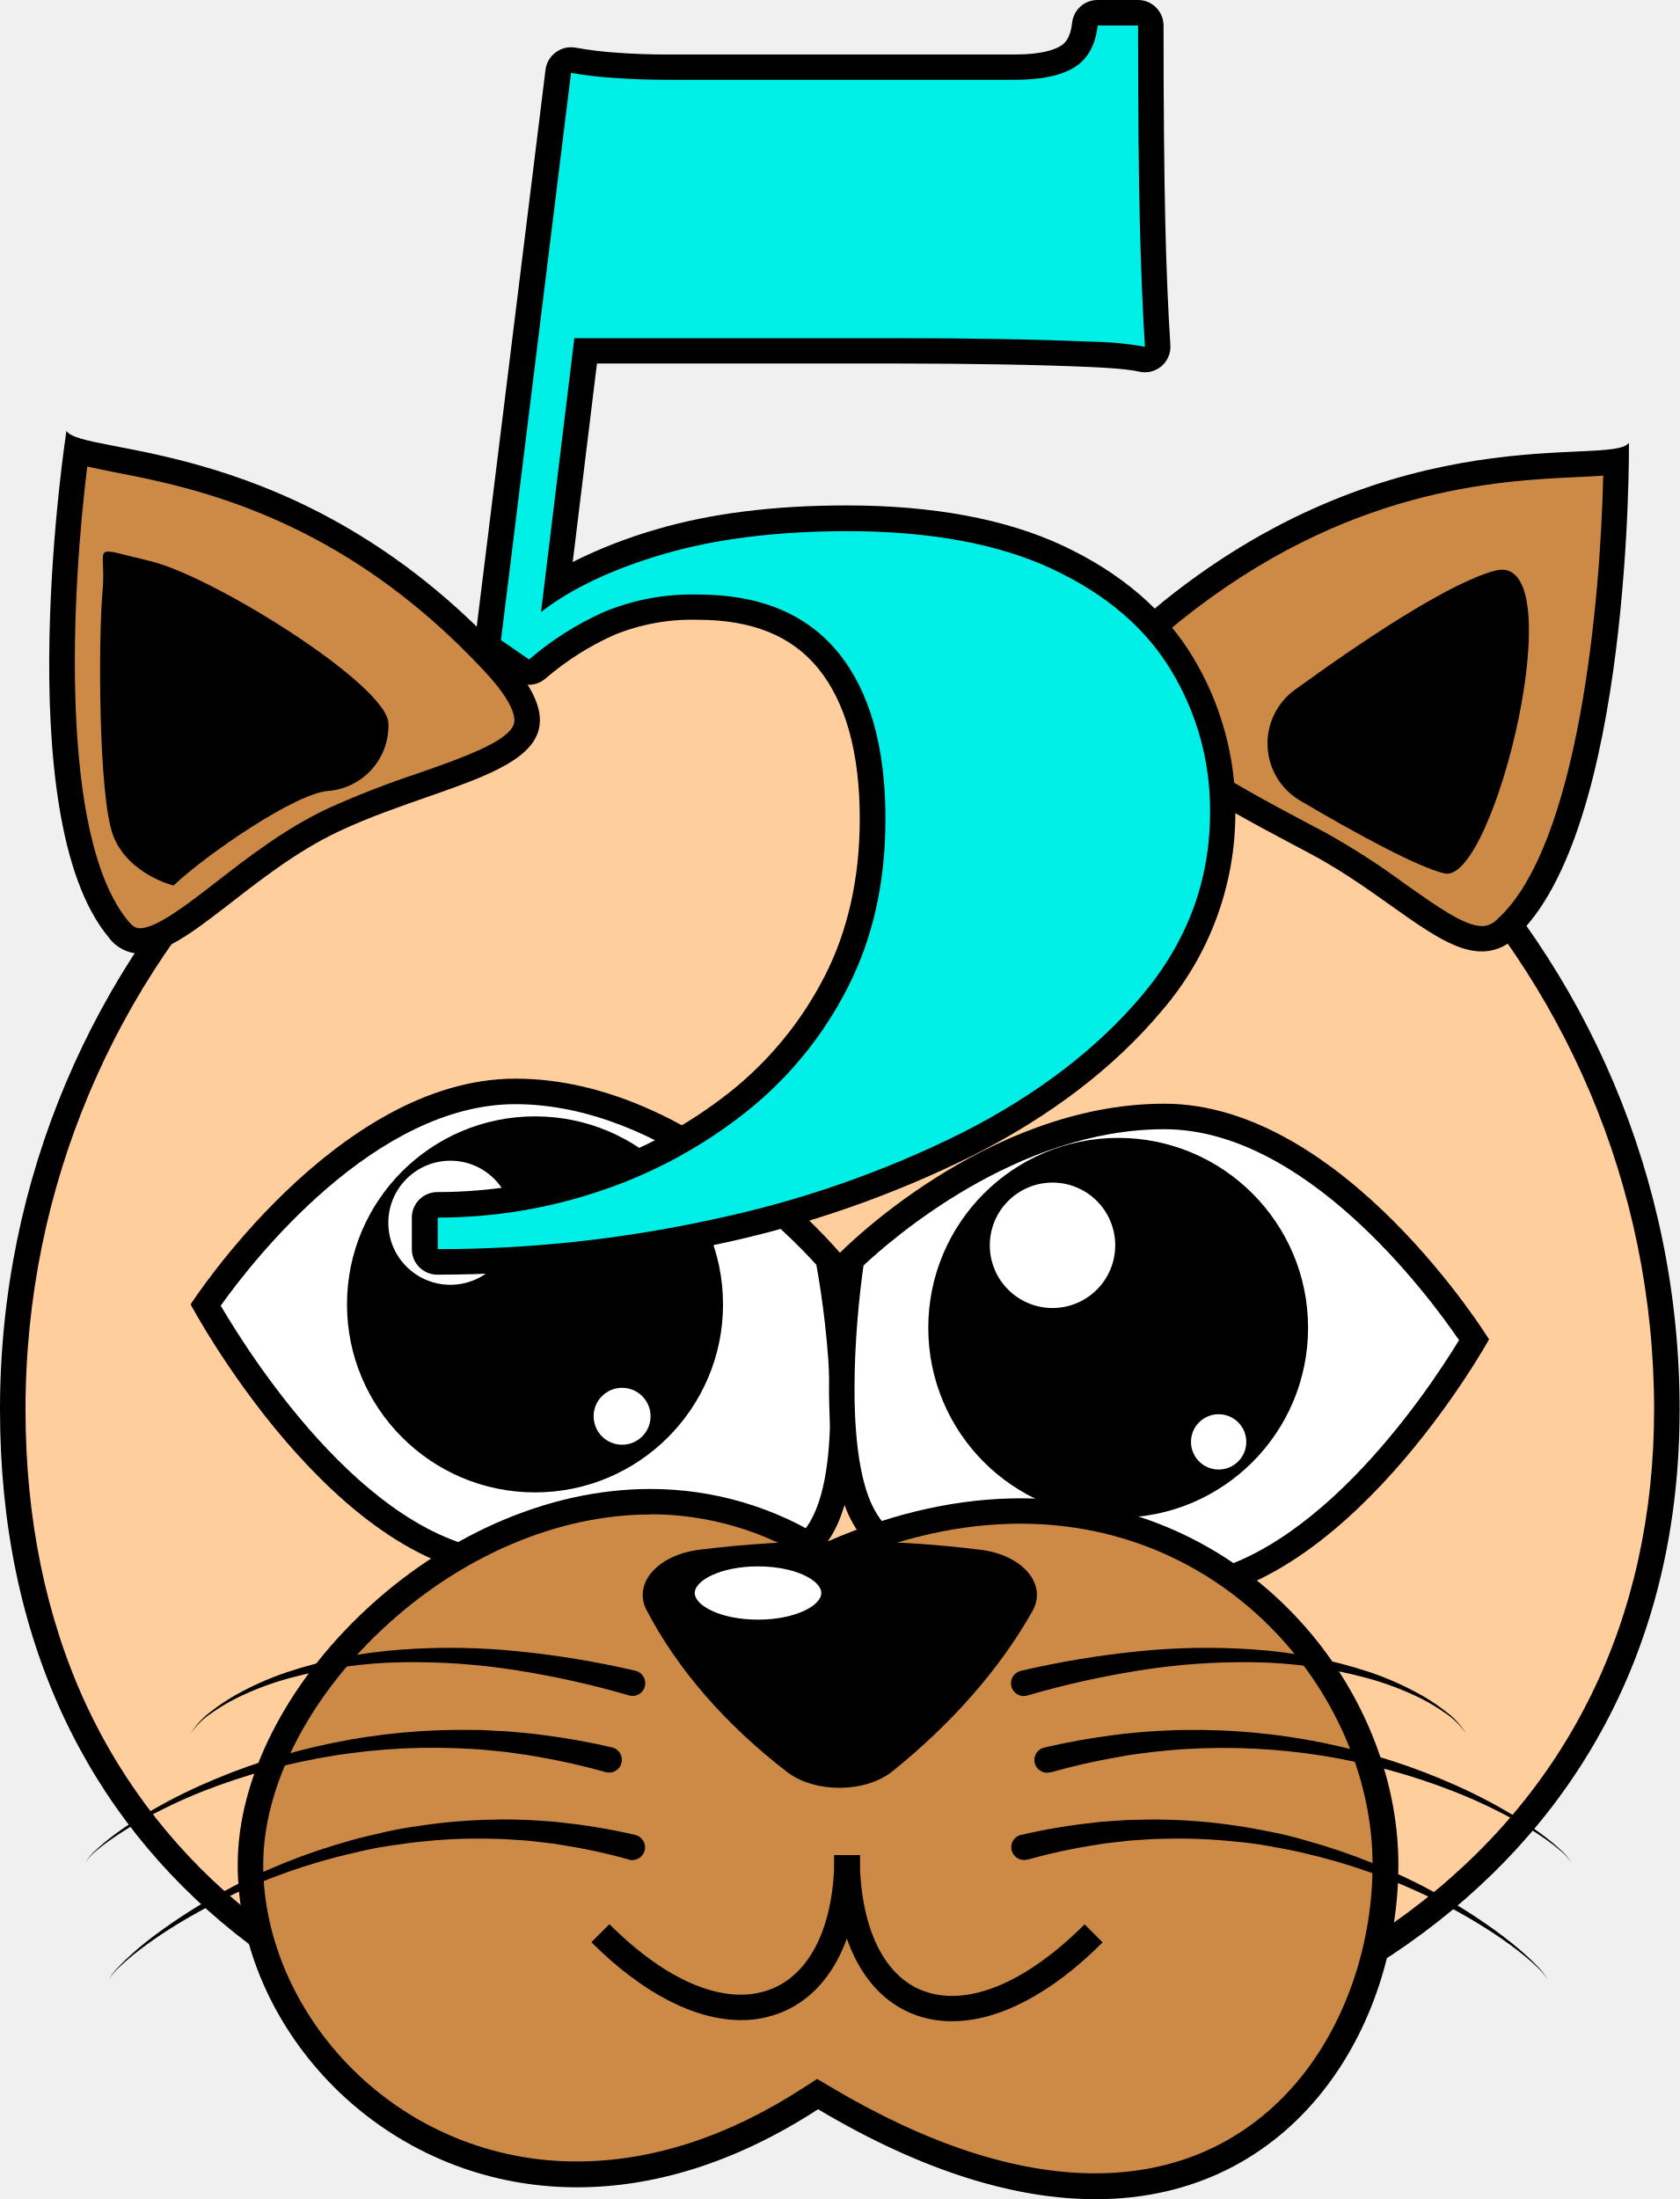
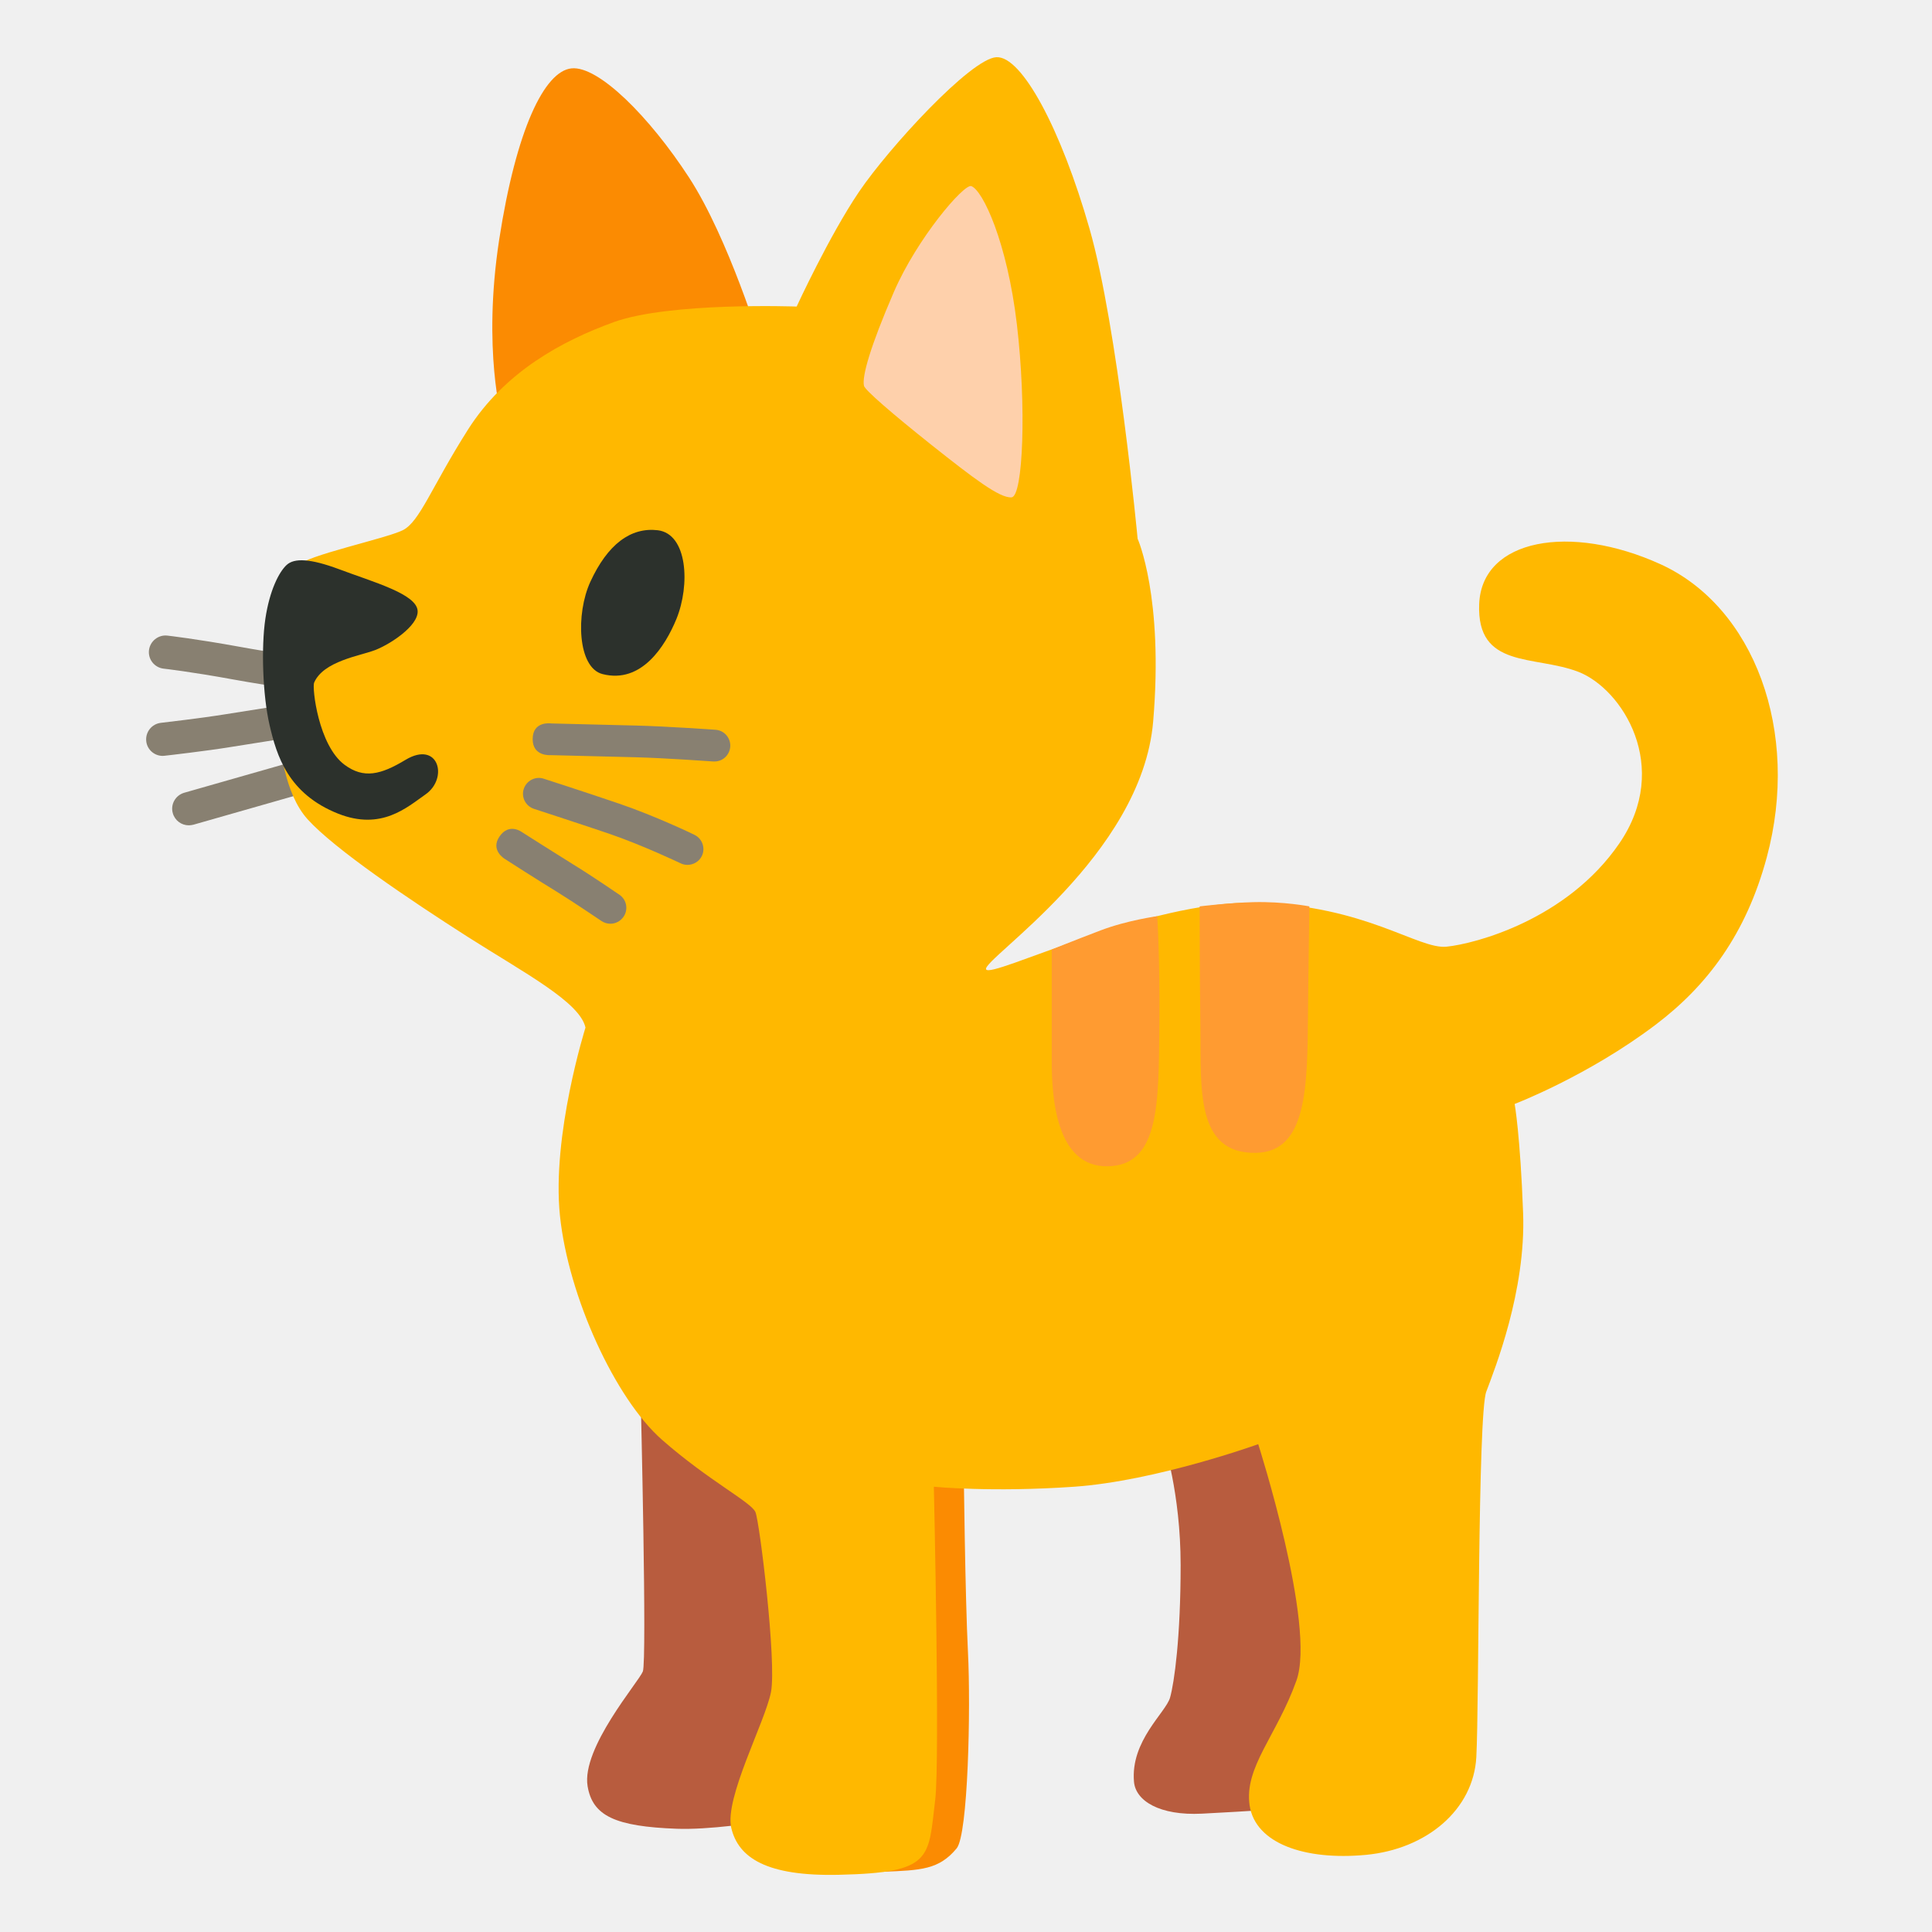
- <svg xmlns="http://www.w3.org/2000/svg" viewBox="0 0 329.2 430.99">
-   <defs>
-     <style>.cls-1{fill:#ffce9c;}.cls-2{fill:#fff;}.cls-3{fill:#cc8a46;}.cls-4{fill:#00f0e8;}</style>
-   </defs>
-   <g id="Lager_2" data-name="Lager 2">
-     <g id="Lager_2-2" data-name="Lager 2">
-       <path class="cls-1" d="M160.31,410.86c-45.92,0-84.88-11.72-112.69-33.91C18.1,353.39,2.5,318.58,2.5,276.26c0-89.38,72.72-162.1,162.1-162.1s162.1,72.72,162.1,162.1c0,41.87-17.06,76.67-49.35,100.63C247.85,398.8,206.28,410.86,160.31,410.86Z" />
-       <path d="M164.6,116.66a159.61,159.61,0,0,1,159.6,159.6c0,41-16.71,75.15-48.34,98.63-29.07,21.58-70.11,33.47-115.55,33.47S76.54,396.82,49.18,375A112.79,112.79,0,0,1,16.8,333.93C9,317,5,297.62,5,276.26a159.61,159.61,0,0,1,159.6-159.6m0-5A164.6,164.6,0,0,0,0,276.26c0,90.91,69.4,137.1,160.31,137.1S329.2,367.17,329.2,276.26a164.6,164.6,0,0,0-164.6-164.6Z" />
-       <path class="cls-2" d="M136.25,309.39A181,181,0,0,1,117,308a156.46,156.46,0,0,0-16-1.23c-30.28,0-56.11-42.88-60.7-51,4.87-7,30.56-41.86,60.7-41.86,31.32,0,57.72,28.75,61.3,32.83,1,5.2,7.11,40.73-2.11,53.88C156,306.6,148.37,309.39,136.25,309.39Z" />
-       <path d="M101,216.41c29.21,0,54.22,26.18,59,31.48,2.2,11.85,5.6,40.68-1.83,51.29-3.69,5.26-10.64,7.71-21.87,7.71a182.25,182.25,0,0,1-19-1.4A157.81,157.81,0,0,0,101,304.24c-27.51,0-51.64-37.94-57.74-48.34,6.41-9,30.26-39.49,57.74-39.49m0-5c-35.15,0-63.64,44.24-63.64,44.24S65.82,309.24,101,309.24c9.74,0,23.12,2.65,35.28,2.65,10.74,0,20.51-2.07,26-9.84,10.64-15.18,2.39-56.44,2.39-56.44s-28.49-34.2-63.63-34.2Z" />
-       <path class="cls-2" d="M209.07,312c-15.16,0-31.68-1.67-39.36-14.08-8-12.85-3.58-45.58-2.76-51.11,4.1-4,30.26-28,61.28-28,30.18,0,55.9,36.52,60.71,43.77-4.65,7.86-30.47,49.07-60.71,49.07-2.8,0-5.76.08-8.89.16C216,311.91,212.55,312,209.07,312Z" />
-       <path d="M228.23,221.32c27.45,0,51.4,32.08,57.74,41.34-6.15,10.11-30.24,46.5-57.74,46.5-2.84,0-5.81.08-9,.16-3.32.09-6.75.18-10.2.18-14.47,0-30.2-1.53-37.24-12.9-6.44-10.41-4.2-37.17-2.54-48.57,5.43-5.11,30.1-26.71,58.94-26.71m0-5c-35.14,0-63.63,29.29-63.63,29.29s-6.27,38.67,3,53.63c8.24,13.3,25.28,15.26,41.49,15.26,6.76,0,13.39-.34,19.16-.34,35.15,0,63.64-51.65,63.64-51.65s-28.49-46.19-63.64-46.19Z" />
-       <circle cx="104.86" cy="255.65" r="36.85" />
-       <path class="cls-2" d="M88.26,252.3a12.66,12.66,0,1,1,12.66-12.66A12.67,12.67,0,0,1,88.26,252.3Z" />
-       <path d="M88.26,227.49a12.16,12.16,0,1,1-12.15,12.15,12.17,12.17,0,0,1,12.15-12.15m0-1a13.16,13.16,0,1,0,13.16,13.15,13.15,13.15,0,0,0-13.16-13.15Z" />
-       <path class="cls-2" d="M121.93,283.64a6.08,6.08,0,1,1,6.08-6.07A6.08,6.08,0,0,1,121.93,283.64Z" />
-       <path d="M121.93,272a5.58,5.58,0,1,1-5.58,5.58,5.58,5.58,0,0,1,5.58-5.58m0-1a6.58,6.58,0,1,0,6.58,6.58,6.58,6.58,0,0,0-6.58-6.58Z" />
-       <circle cx="219.16" cy="260.24" r="37.22" />
-       <path class="cls-2" d="M206.29,256.86a12.79,12.79,0,1,1,12.79-12.79A12.8,12.8,0,0,1,206.29,256.86Z" />
-       <path d="M206.29,231.78A12.29,12.29,0,1,1,194,244.07a12.3,12.3,0,0,1,12.28-12.29m0-1a13.29,13.29,0,1,0,13.29,13.29,13.28,13.28,0,0,0-13.29-13.29Z" />
-       <path class="cls-2" d="M238.85,288.52a5.92,5.92,0,1,1,5.92-5.92A5.93,5.93,0,0,1,238.85,288.52Z" />
-       <path d="M238.85,277.18a5.42,5.42,0,1,1-5.42,5.42,5.42,5.42,0,0,1,5.42-5.42m0-1a6.42,6.42,0,1,0,6.42,6.42,6.41,6.41,0,0,0-6.42-6.42Z" />
-       <path class="cls-3" d="M214.67,428.49c-16,0-33.82-5.81-53.09-17.28l-1.33-.79-1.31.85c-15.2,9.88-30.63,14.89-45.86,14.89A64.49,64.49,0,0,1,67.2,407.23c-11.53-11.52-18.14-26.76-18.14-41.81,0-15.83,9-33.73,24-47.87,15.72-14.78,35.52-23.26,54.33-23.26a61.36,61.36,0,0,1,33.45,9.87l1.12.71,1.22-.53c12.5-5.46,24.88-8.22,36.8-8.22,42.79,0,71.54,35.83,71.54,69.3,0,15.9-5.27,31.61-14.46,43.09-7.29,9.11-20.56,20-42.41,20Z" />
-       <path d="M127.42,296.79a58.84,58.84,0,0,1,32.1,9.48l2.25,1.43,2.44-1.07c12.18-5.32,24.23-8,35.81-8,41.29,0,69,34.54,69,66.8,0,15.34-5.07,30.48-13.91,41.53-6.95,8.68-19.61,19-40.46,19-15.51,0-32.94-5.7-51.82-16.92l-2.67-1.59-2.61,1.69c-14.79,9.61-29.76,14.49-44.5,14.49A62,62,0,0,1,69,405.46c-11.06-11.06-17.41-25.65-17.41-40,0-15.15,8.69-32.37,23.25-46.05,15.26-14.35,34.43-22.58,52.61-22.58m0-5c-41.62,0-80.86,39.28-80.86,73.63,0,31.88,28.15,63.24,66.52,63.24,14.59,0,30.66-4.54,47.23-15.3,20.95,12.47,39.1,17.63,54.37,17.63,39.15,0,59.37-33.92,59.37-65.57,0-34.81-29.73-71.81-74-71.8-11.68,0-24.37,2.57-37.8,8.43a64,64,0,0,0-34.79-10.26Z" />
-       <path class="cls-3" d="M290.47,184c-4.29,0-9.89-4-16.37-8.6a141.34,141.34,0,0,0-15.72-10.14l-3-1.58c-16-8.5-34.09-18.12-35.08-28.61-.45-4.77,2.75-9.95,9.52-15.39,33.05-26.56,64.36-28,79.4-28.7,3.17-.14,5.61-.26,7.48-.54-.23,15.18-2.39,74.42-21.7,91.67a6.62,6.62,0,0,1-4.57,1.89Z" />
-       <path d="M314.22,93.25c-.5,24.12-4.78,72.67-20.85,87a4.05,4.05,0,0,1-2.9,1.26c-3.49,0-9-4-14.92-8.14a144.68,144.68,0,0,0-16-10.31l-3-1.58c-15.42-8.2-32.9-17.49-33.76-26.63-.37-3.89,2.52-8.33,8.6-13.21,32.41-26,62-27.41,77.95-28.15,1.82-.08,3.42-.16,4.84-.26m5-6.36c-3.62,4.57-45.27-5.85-91,30.87-26.75,21.49,3,35.91,28.9,49.73,14.56,7.77,24.84,19,33.27,19A9.07,9.07,0,0,0,296.7,184c23.22-20.73,22.57-97.11,22.57-97.11Z" />
-       <path class="cls-3" d="M27.43,184.39a5.17,5.17,0,0,1-4.16-2.22C6.64,162.32,13.05,103.38,15,88.33c1.81.55,4.21,1,7.33,1.62,14.79,2.85,45.56,8.79,74.43,39.83,5,5.37,7.16,9.59,6.42,12.56-1.2,4.84-10.56,8.1-20.47,11.56a182.46,182.46,0,0,0-17.3,6.73c-8.16,3.84-15.22,9.31-21.45,14.14C37.29,179.93,31.54,184.39,27.43,184.39Z" />
-       <path d="M17.1,91.44c1.39.31,3,.62,4.76,1,15.64,3,44.75,8.64,73.07,39.09,6,6.4,6.06,9.3,5.82,10.24-.87,3.53-10.43,6.87-18.86,9.81a183.13,183.13,0,0,0-17.54,6.83c-8.42,3.95-15.59,9.51-21.92,14.42-5.78,4.47-11.75,9.1-15,9.1-.39,0-1.13,0-2.24-1.33C11.35,164,14.12,115.38,17.1,91.44m-4.08-7s-11.65,75.5,8.34,99.35a7.67,7.67,0,0,0,6.07,3.12c9.22,0,21.89-15.94,39.05-24,23.81-11.18,53.19-12.16,32.11-34.82C58.66,85.16,16,89.47,13,84.42Z" />
-       <path d="M154.23,347.27c-12-9.25-21.47-20.1-27.51-31.71-2.71-5.21,2.15-10.78,10.31-11.82a223.84,223.84,0,0,1,55.11,0c8.29,1,13.18,6.76,10.23,12-6.4,11.36-15.76,22-27.43,31.41C169.6,351.44,159.71,351.49,154.23,347.27Z" />
-       <path d="M145.23,395.93c-9,0-19.33-5.28-29.32-15.27l3.54-3.53c11.61,11.61,23.25,16.21,31.93,12.62,7.74-3.21,12.17-12.75,12.17-26.17h5c0,15.55-5.56,26.77-15.25,30.78A20.76,20.76,0,0,1,145.23,395.93Z" />
-       <path d="M186.62,396.15a20.7,20.7,0,0,1-8-1.54c-9.61-4-15.12-15.29-15.12-31h5c0,13.61,4.39,23.24,12,26.41,8.64,3.57,20.32-1.11,32.08-12.86l3.53,3.53C206.06,390.79,195.68,396.15,186.62,396.15Z" />
-       <path d="M123.29,332.29a176.16,176.16,0,0,0-21.92-4.9,128.2,128.2,0,0,0-22.4-1.6,89.48,89.48,0,0,0-22.25,3.12,57.33,57.33,0,0,0-10.53,4,37.24,37.24,0,0,0-4.84,2.92,14.33,14.33,0,0,0-4,4,14.54,14.54,0,0,1,3.79-4.22,39,39,0,0,1,4.73-3.22,59.34,59.34,0,0,1,10.45-4.68,91.63,91.63,0,0,1,22.5-4.41,130.91,130.91,0,0,1,23,.37,181.72,181.72,0,0,1,22.71,3.78,2.5,2.5,0,1,1-1.12,4.88Z" />
-       <path d="M118.7,347.32a131.1,131.1,0,0,0-13-2.95c-2.19-.43-4.4-.66-6.61-1l-3.33-.33c-1.11-.12-2.22-.21-3.34-.26a123.68,123.68,0,0,0-52.78,8.35A101.15,101.15,0,0,0,27.39,357a62,62,0,0,0-5.74,3.6A33,33,0,0,0,19,362.62a10.8,10.8,0,0,0-2.28,2.49,10.9,10.9,0,0,1,2.18-2.61,33.81,33.81,0,0,1,2.59-2.2,65.2,65.2,0,0,1,5.61-3.89A100.85,100.85,0,0,1,39.14,350a123.75,123.75,0,0,1,26-8.38,125.56,125.56,0,0,1,27.38-2.56c1.15,0,2.3,0,3.45.1s2.3.1,3.45.18c2.29.22,4.59.36,6.88.7A132.39,132.39,0,0,1,120,342.49a2.5,2.5,0,0,1-1.08,4.88l-.1,0Z" />
-       <path d="M123.29,364.46a112.06,112.06,0,0,0-13.23-2.86l-1.67-.27-1.69-.2-3.37-.38c-2.26-.13-4.52-.35-6.79-.36a103,103,0,0,0-13.6.52c-2.27.2-4.52.56-6.77.88s-4.49.81-6.71,1.33a117.52,117.52,0,0,0-25.83,9.15,106.34,106.34,0,0,0-12,6.85c-1.91,1.28-3.79,2.62-5.57,4.07-.89.73-1.76,1.48-2.59,2.28a13.28,13.28,0,0,0-2.23,2.62,13,13,0,0,1,2.12-2.73c.8-.84,1.64-1.63,2.5-2.4,1.72-1.55,3.55-3,5.41-4.35a107.57,107.57,0,0,1,11.73-7.45,119.61,119.61,0,0,1,25.8-10.46c2.24-.64,4.52-1.15,6.8-1.67s4.58-.91,6.9-1.22a107.46,107.46,0,0,1,14-1.17c2.35-.1,4.69,0,7,.06l3.52.23,1.76.13,1.76.2a117.61,117.61,0,0,1,13.92,2.36,2.5,2.5,0,1,1-1.06,4.89l-.1,0Z" />
-       <path d="M200.17,327.45a181.87,181.87,0,0,1,22.72-3.78,130.78,130.78,0,0,1,23-.37,91.62,91.62,0,0,1,22.51,4.41,59.34,59.34,0,0,1,10.45,4.68,38.89,38.89,0,0,1,4.72,3.22,14.43,14.43,0,0,1,3.8,4.22,14.36,14.36,0,0,0-4-4,37.13,37.13,0,0,0-4.83-2.92,57.89,57.89,0,0,0-10.53-4,89.48,89.48,0,0,0-22.25-3.12,128.38,128.38,0,0,0-22.41,1.6,177,177,0,0,0-21.92,4.9,2.5,2.5,0,1,1-1.39-4.8Z" />
-       <path d="M204.77,342.49a131.44,131.44,0,0,1,13.63-2.44c2.28-.34,4.59-.48,6.88-.7,1.15-.08,2.3-.12,3.45-.18s2.3-.11,3.45-.1a125.47,125.47,0,0,1,27.37,2.56,123.65,123.65,0,0,1,26,8.38,100,100,0,0,1,12.06,6.4,62.23,62.23,0,0,1,5.61,3.89,34,34,0,0,1,2.6,2.2,10.9,10.9,0,0,1,2.18,2.61,10.8,10.8,0,0,0-2.28-2.49,33,33,0,0,0-2.68-2.07,62.16,62.16,0,0,0-5.75-3.6,99.74,99.74,0,0,0-12.23-5.79,123.6,123.6,0,0,0-52.77-8.35c-1.12.05-2.23.14-3.34.26l-3.33.33c-2.21.31-4.43.54-6.62,1a130.91,130.91,0,0,0-13,2.95l-.08,0a2.5,2.5,0,1,1-1.29-4.83Z" />
-       <path d="M200.17,359.62a117.77,117.77,0,0,1,13.93-2.36l1.75-.2,1.76-.13,3.52-.23c2.35,0,4.7-.16,7.05-.06a107.46,107.46,0,0,1,14,1.17c2.32.31,4.61.78,6.9,1.22s4.56,1,6.8,1.67a119.61,119.61,0,0,1,25.8,10.46,107.57,107.57,0,0,1,11.73,7.45c1.86,1.37,3.68,2.8,5.41,4.35.86.77,1.7,1.56,2.5,2.4a13,13,0,0,1,2.12,2.73,13.28,13.28,0,0,0-2.23-2.62c-.83-.8-1.7-1.55-2.6-2.28-1.78-1.45-3.65-2.79-5.56-4.07a106.34,106.34,0,0,0-11.95-6.85,117.52,117.52,0,0,0-25.83-9.15c-2.22-.52-4.47-.92-6.71-1.33s-4.5-.68-6.77-.88a103.18,103.18,0,0,0-13.61-.52c-2.26,0-4.52.23-6.78.36l-3.38.38-1.68.2-1.67.27a112.22,112.22,0,0,0-13.24,2.86l-.09,0a2.5,2.5,0,0,1-1.27-4.84Z" />
-       <path d="M254.84,156.93a13,13,0,0,1-1.05-21.73c12.64-9.18,29.89-20.83,39.18-23.34,15.79-4.27,0,61.46-9.82,59.33C277.87,170,265.32,163.1,254.84,156.93Z" />
-       <path d="M34,173.56c6.74-6.32,24-18.12,30.33-18.54a12.83,12.83,0,0,0,11.8-13.18c0-7.46-34.46-29-46.76-31.89s-8.43-3.37-9.27,5.89-.84,40.44,2.11,48S34,173.56,34,173.56Z" />
-       <path class="cls-2" d="M148.57,318c-7,0-12.9-2.62-12.9-5.72s5.91-5.72,12.9-5.72,12.9,2.62,12.9,5.72S155.56,318,148.57,318Z" />
-       <path d="M148.57,307c7.3,0,12.4,2.75,12.4,5.22s-5.1,5.22-12.4,5.22-12.4-2.75-12.4-5.22,5.09-5.22,12.4-5.22m0-1c-7.4,0-13.4,2.79-13.4,6.22s6,6.22,13.4,6.22,13.4-2.78,13.4-6.22-6-6.22-13.4-6.22Z" />
-       <path class="cls-4" d="M85.76,247.33a2.49,2.49,0,0,1-2.5-2.5v-6.19a2.5,2.5,0,0,1,2.5-2.5,97.18,97.18,0,0,0,31.37-5.2A91.43,91.43,0,0,0,144.6,216a71.74,71.74,0,0,0,19.29-23.62c4.72-9.23,7.12-20,7.12-31.89,0-13.56-2.94-24-8.73-31.11S148.17,119,136.69,119a42.85,42.85,0,0,0-17.39,3.22,58.46,58.46,0,0,0-14,8.91,2.48,2.48,0,0,1-1.62.6,2.53,2.53,0,0,1-1.42-.44l-5.5-3.79a2.5,2.5,0,0,1-1.07-2.36L109.44,14a2.48,2.48,0,0,1,1-1.71,2.54,2.54,0,0,1,1.48-.48,2.28,2.28,0,0,1,.45,0,77.46,77.46,0,0,0,8.49,1c3.23.22,6.47.34,9.64.34H199c4.56,0,8-.69,10.23-2.05,2-1.19,3.09-3.29,3.46-6.41a2.51,2.51,0,0,1,2.48-2.21h7.92a2.5,2.5,0,0,1,2.5,2.5c0,16.51.11,29.46.34,38.47s.57,17.3,1,24.34a2.49,2.49,0,0,1-2.49,2.66,3.08,3.08,0,0,1-.61-.07c-1.15-.29-3.82-.69-10-1-5.11-.22-11.05-.39-17.65-.51s-13.27-.17-19.57-.17H114.82l-5.61,46a86.05,86.05,0,0,1,20.23-8.59c10.29-3,22.57-4.57,36.5-4.57,16.57,0,30.47,2.57,41.32,7.63s19.19,12.17,24.48,20.93a55.43,55.43,0,0,1,7.93,29,57,57,0,0,1-13.83,37.4c-9,10.76-21.15,20-36.06,27.63a206.65,206.65,0,0,1-49.46,17.25A256.76,256.76,0,0,1,85.76,247.33Z" />
-       <path d="M223.06,5q0,24.78.34,38.54t1,24.43a63.56,63.56,0,0,0-10.5-1q-7.74-.34-17.72-.52t-19.61-.17h-64l-6.53,53.68Q115,113,130.15,108.57t35.79-4.47q24.42,0,40.26,7.4t23.4,20a52.67,52.67,0,0,1,7.57,27.69q0,20-13.25,35.79t-35.27,27a203.11,203.11,0,0,1-48.86,17,253.1,253.1,0,0,1-54,5.85v-6.19a99.27,99.27,0,0,0,32.18-5.33A93.54,93.54,0,0,0,146.15,218a73.81,73.81,0,0,0,20-24.44q7.39-14.44,7.4-33,0-21.33-9.29-32.69t-27.53-11.35a45.14,45.14,0,0,0-18.41,3.44,60.19,60.19,0,0,0-14.62,9.29l-5.51-3.79L111.92,14.29a77.81,77.81,0,0,0,8.77,1q5,.35,9.81.35H199q7.58,0,11.53-2.41T215.14,5h7.92m0-5h-7.92a5,5,0,0,0-5,4.41C209.81,7.49,208.7,8.5,207.9,9c-1.26.76-3.83,1.68-8.93,1.68H130.5c-3.11,0-6.29-.11-9.46-.34a72.48,72.48,0,0,1-8.22-1,5.47,5.47,0,0,0-.9-.08,5,5,0,0,0-3,1,5,5,0,0,0-2,3.42L93.19,124.82a5,5,0,0,0,2.13,4.73l5.51,3.79a5,5,0,0,0,2.83.88A5,5,0,0,0,106.9,133a55.57,55.57,0,0,1,13.41-8.53,40.4,40.4,0,0,1,16.38-3c10.68,0,18.42,3.11,23.66,9.52,5.41,6.62,8.16,16.55,8.16,29.52,0,11.53-2.31,21.88-6.85,30.76A69.26,69.26,0,0,1,143,214.08a89,89,0,0,1-26.72,14.5,94.62,94.62,0,0,1-30.56,5.06,5,5,0,0,0-5,5v6.19a5,5,0,0,0,5,5,259.08,259.08,0,0,0,55.09-6,209.16,209.16,0,0,0,50.06-17.46c15.22-7.73,27.61-17.24,36.84-28.26a59.37,59.37,0,0,0,14.42-39,57.83,57.83,0,0,0-8.29-30.27c-5.54-9.2-14.15-16.57-25.56-21.91-11.18-5.22-25.44-7.87-42.38-7.87-14.17,0-26.69,1.57-37.2,4.68a96,96,0,0,0-16.45,6.4L117,71.25h59.58c6.28,0,12.85.06,19.52.17s12.5.29,17.59.51c6.29.28,8.66.68,9.51.89a5,5,0,0,0,6.19-5.18c-.45-7-.8-15.15-1-24.22s-.34-21.93-.34-38.42a5,5,0,0,0-5-5Z" />
-     </g>
-   </g>
+ <svg xmlns="http://www.w3.org/2000/svg" width="800px" height="800px" viewBox="0 0 128 128" aria-hidden="true" role="img" class="iconify iconify--noto" preserveAspectRatio="xMidYMid meet">
+   <path d="M19.7 45.67c-.04 0-.08 0-.12-.01c-.06-.01-1.56-.18-4.11-.64c-2.78-.51-4.61-.72-4.63-.72c-.6-.07-1.04-.61-.97-1.22c.07-.6.62-1.04 1.22-.97c.08.01 1.92.22 4.78.74c2.47.45 3.95.62 3.96.62c.6.07 1.04.61.97 1.22c-.07.56-.55.98-1.1.98z" fill="#888071" />
+   <path d="M10.78 50.08c-.55 0-1.03-.41-1.09-.97a1.1 1.1 0 0 1 .97-1.22c.03 0 2.81-.33 4.22-.56c1.46-.23 4.74-.75 4.74-.75l.34 2.17l-4.73.75c-1.46.24-4.2.56-4.32.57c-.05 0-.09.01-.13.01z" fill="#888071" />
+   <path d="M12.51 54.68c-.48 0-.92-.31-1.06-.8c-.17-.58.17-1.19.76-1.36l7.88-2.25a1.102 1.102 0 0 1 .6 2.12l-7.88 2.25c-.09.02-.2.04-.3.04z" fill="#888071" />
+   <path d="M53.29 84.41l-10.84 8.31s.42 17.32.14 18.02c-.28.7-4.08 5.07-3.66 7.6c.33 1.97 1.83 2.67 5.91 2.82s12.39-1.69 12.39-1.69l-3.94-35.06z" fill="#b85c3e" />
+   <path d="M85.11 91.02l-8.02 4.5s1.13 3.38 1.13 8.17s-.42 7.79-.7 8.78c-.28.99-2.63 2.86-2.39 5.58c.11 1.26 1.69 2.25 4.5 2.11s6.9-.42 6.9-.42l4.08-26.61l-5.5-2.11z" fill="#b85c3e" />
+   <path d="M33.26 27.81s-1.31-4.6-.19-11.92c1.13-7.32 3-11.17 4.79-11.36c1.78-.19 5.16 3.19 7.79 7.23c2.63 4.04 4.79 11.17 4.79 11.17l-17.18 4.88z" fill="#fb8b02" />
+   <path d="M63.85 97.26s.09 8.45.28 12.2c.19 3.75.01 12.08-.75 13c-1.17 1.41-2.35 1.45-4.88 1.55c-1.51.06.47-9.29.47-9.67s.09-22.81.09-22.81l4.79 5.73z" fill="#fb8b02" />
+   <path d="M38.79 68.08s-2.25 7.13-1.69 12.48c.56 5.35 3.66 12.11 6.76 14.83s5.91 4.13 6.19 4.79c.28.66 1.41 9.95 1.03 11.92s-3.1 7.04-2.63 9.01c.47 1.97 2.33 3.21 7.13 3.1c6.24-.14 5.91-1.08 6.38-4.97c.32-2.62-.09-20.74-.09-20.74s3.85.38 9.29 0c5.44-.38 12.2-2.82 12.2-2.82s3.85 12.01 2.53 15.67c-1.31 3.66-3.47 5.73-3.1 8.26c.38 2.53 3.66 3.66 7.7 3.28c4.04-.38 7.13-3 7.32-6.48c.19-3.47.09-22.71.66-24.21c.56-1.5 2.63-6.66 2.44-11.83s-.56-7.23-.56-7.23s4.85-1.85 9.34-5.25c3.42-2.59 5.99-6 7.36-11.08c2.25-8.35-.84-16.61-7.04-19.43c-5.96-2.71-11.83-1.69-12.01 2.63s3.66 3.38 6.57 4.5c2.91 1.13 6.19 6.29 2.72 11.36c-3.47 5.07-9.57 6.66-11.45 6.85c-1.88.19-5.35-2.72-12.58-2.91c-7.23-.19-17.64 5.07-17.93 4.41c-.28-.66 10.32-7.51 11.07-16.42c.7-8.26-1.03-12.11-1.03-12.11s-1.31-13.98-3.19-20.55S67.7 3.69 66.01 3.79c-1.69.09-7.13 6.01-9.1 8.92s-4.13 7.6-4.13 7.6s-8.4-.31-12.11 1.03c-3.38 1.22-7.23 3.28-9.67 7.13s-3.19 6.1-4.32 6.66c-1.13.56-6.48 1.69-6.95 2.35c-.47.66-1.69 9.39-1.41 10.7s.5 4.37 2.06 6.1c1.78 1.97 6.71 5.3 10.61 7.79c3.77 2.4 7.43 4.32 7.8 6.01z" fill="#ffb800" />
+   <path d="M73.38 77.27c3.47-.05 3.38-4.22 3.43-9.39c.04-4.52-.14-7.18-.14-7.18s-1.99.27-3.75.94c-1.74.66-3.24 1.27-3.24 1.27v7.27c-.01 2.49.27 7.14 3.7 7.09z" fill="#ff9b31" />
+   <path d="M79.48 60.05s0 4.36.05 8.07c.05 3.99-.33 8.31 3.66 8.26c3.43-.04 3.43-4.41 3.47-9.34c.02-2.58.09-6.99.09-6.99s-1.69-.33-3.71-.28c-1.59.04-3.56.28-3.56.28z" fill="#ff9b31" />
+   <path d="M44.81 41.02c-.73 1.77-2.3 4.3-4.89 3.64c-1.66-.42-1.78-3.99-.81-6.11c1.15-2.5 2.68-3.63 4.47-3.42c1.97.24 2.16 3.62 1.23 5.89z" fill="#2c312c" />
+   <path d="M27.67 40.48c-.05-1.13-2.96-1.92-5.21-2.77c-1.91-.71-2.96-.75-3.47-.28s-1.13 1.69-1.41 3.57s-.18 5.06.28 7.04c.47 2.02 1.22 4.55 4.55 5.87c2.86 1.13 4.55-.42 5.77-1.27c1.55-1.07.88-3.61-1.31-2.3c-1.64.99-2.77 1.27-4.04.33c-1.74-1.29-2.16-5.11-2.02-5.44c.61-1.43 3.05-1.78 4.04-2.16c.99-.38 2.87-1.6 2.82-2.59z" fill="#2c312c" />
+   <path d="M47.34 50.45h-.08c-.03 0-3.19-.23-5.16-.28l-5.63-.14s-1.18.1-1.18-1.06c0-1.23 1.23-1.04 1.23-1.04l5.63.14c2.02.05 5.13.27 5.26.28c.58.04 1.01.55.97 1.12c-.04.56-.5.98-1.04.98z" fill="#888071" />
+   <path d="M45.55 57.3c-.15 0-.31-.03-.45-.1c-.02-.01-2.51-1.2-4.76-1.97c-2.34-.79-4.96-1.64-4.96-1.64c-.55-.18-.86-.77-.68-1.32c.18-.55.77-.86 1.32-.68c0 0 2.64.85 4.99 1.65c2.38.81 4.89 2.01 5 2.07c.52.25.74.88.49 1.4c-.18.37-.56.59-.95.59z" fill="#888071" />
+   <path d="M40.44 61.2c-.2 0-.41-.06-.59-.18c-.02-.01-1.78-1.21-2.96-1.94c-1.23-.75-3.44-2.17-3.44-2.17s-.99-.58-.35-1.5s1.48-.28 1.48-.28s2.2 1.4 3.41 2.15c1.23.75 2.97 1.95 3.05 2c.48.33.6.98.27 1.46c-.21.3-.54.46-.87.46z" fill="#888071" />
+   <path d="M64.35 12.33c-.48-.17-3.59 3.45-5.14 7.04c-1.55 3.59-2.11 5.56-1.97 6.19c.06.28 1.85 1.83 4.5 3.94c2.75 2.18 4.5 3.52 5.28 3.45c.77-.07.99-6.05.35-11.47s-2.25-8.87-3.02-9.15z" fill="#fed0ab" />
</svg>
